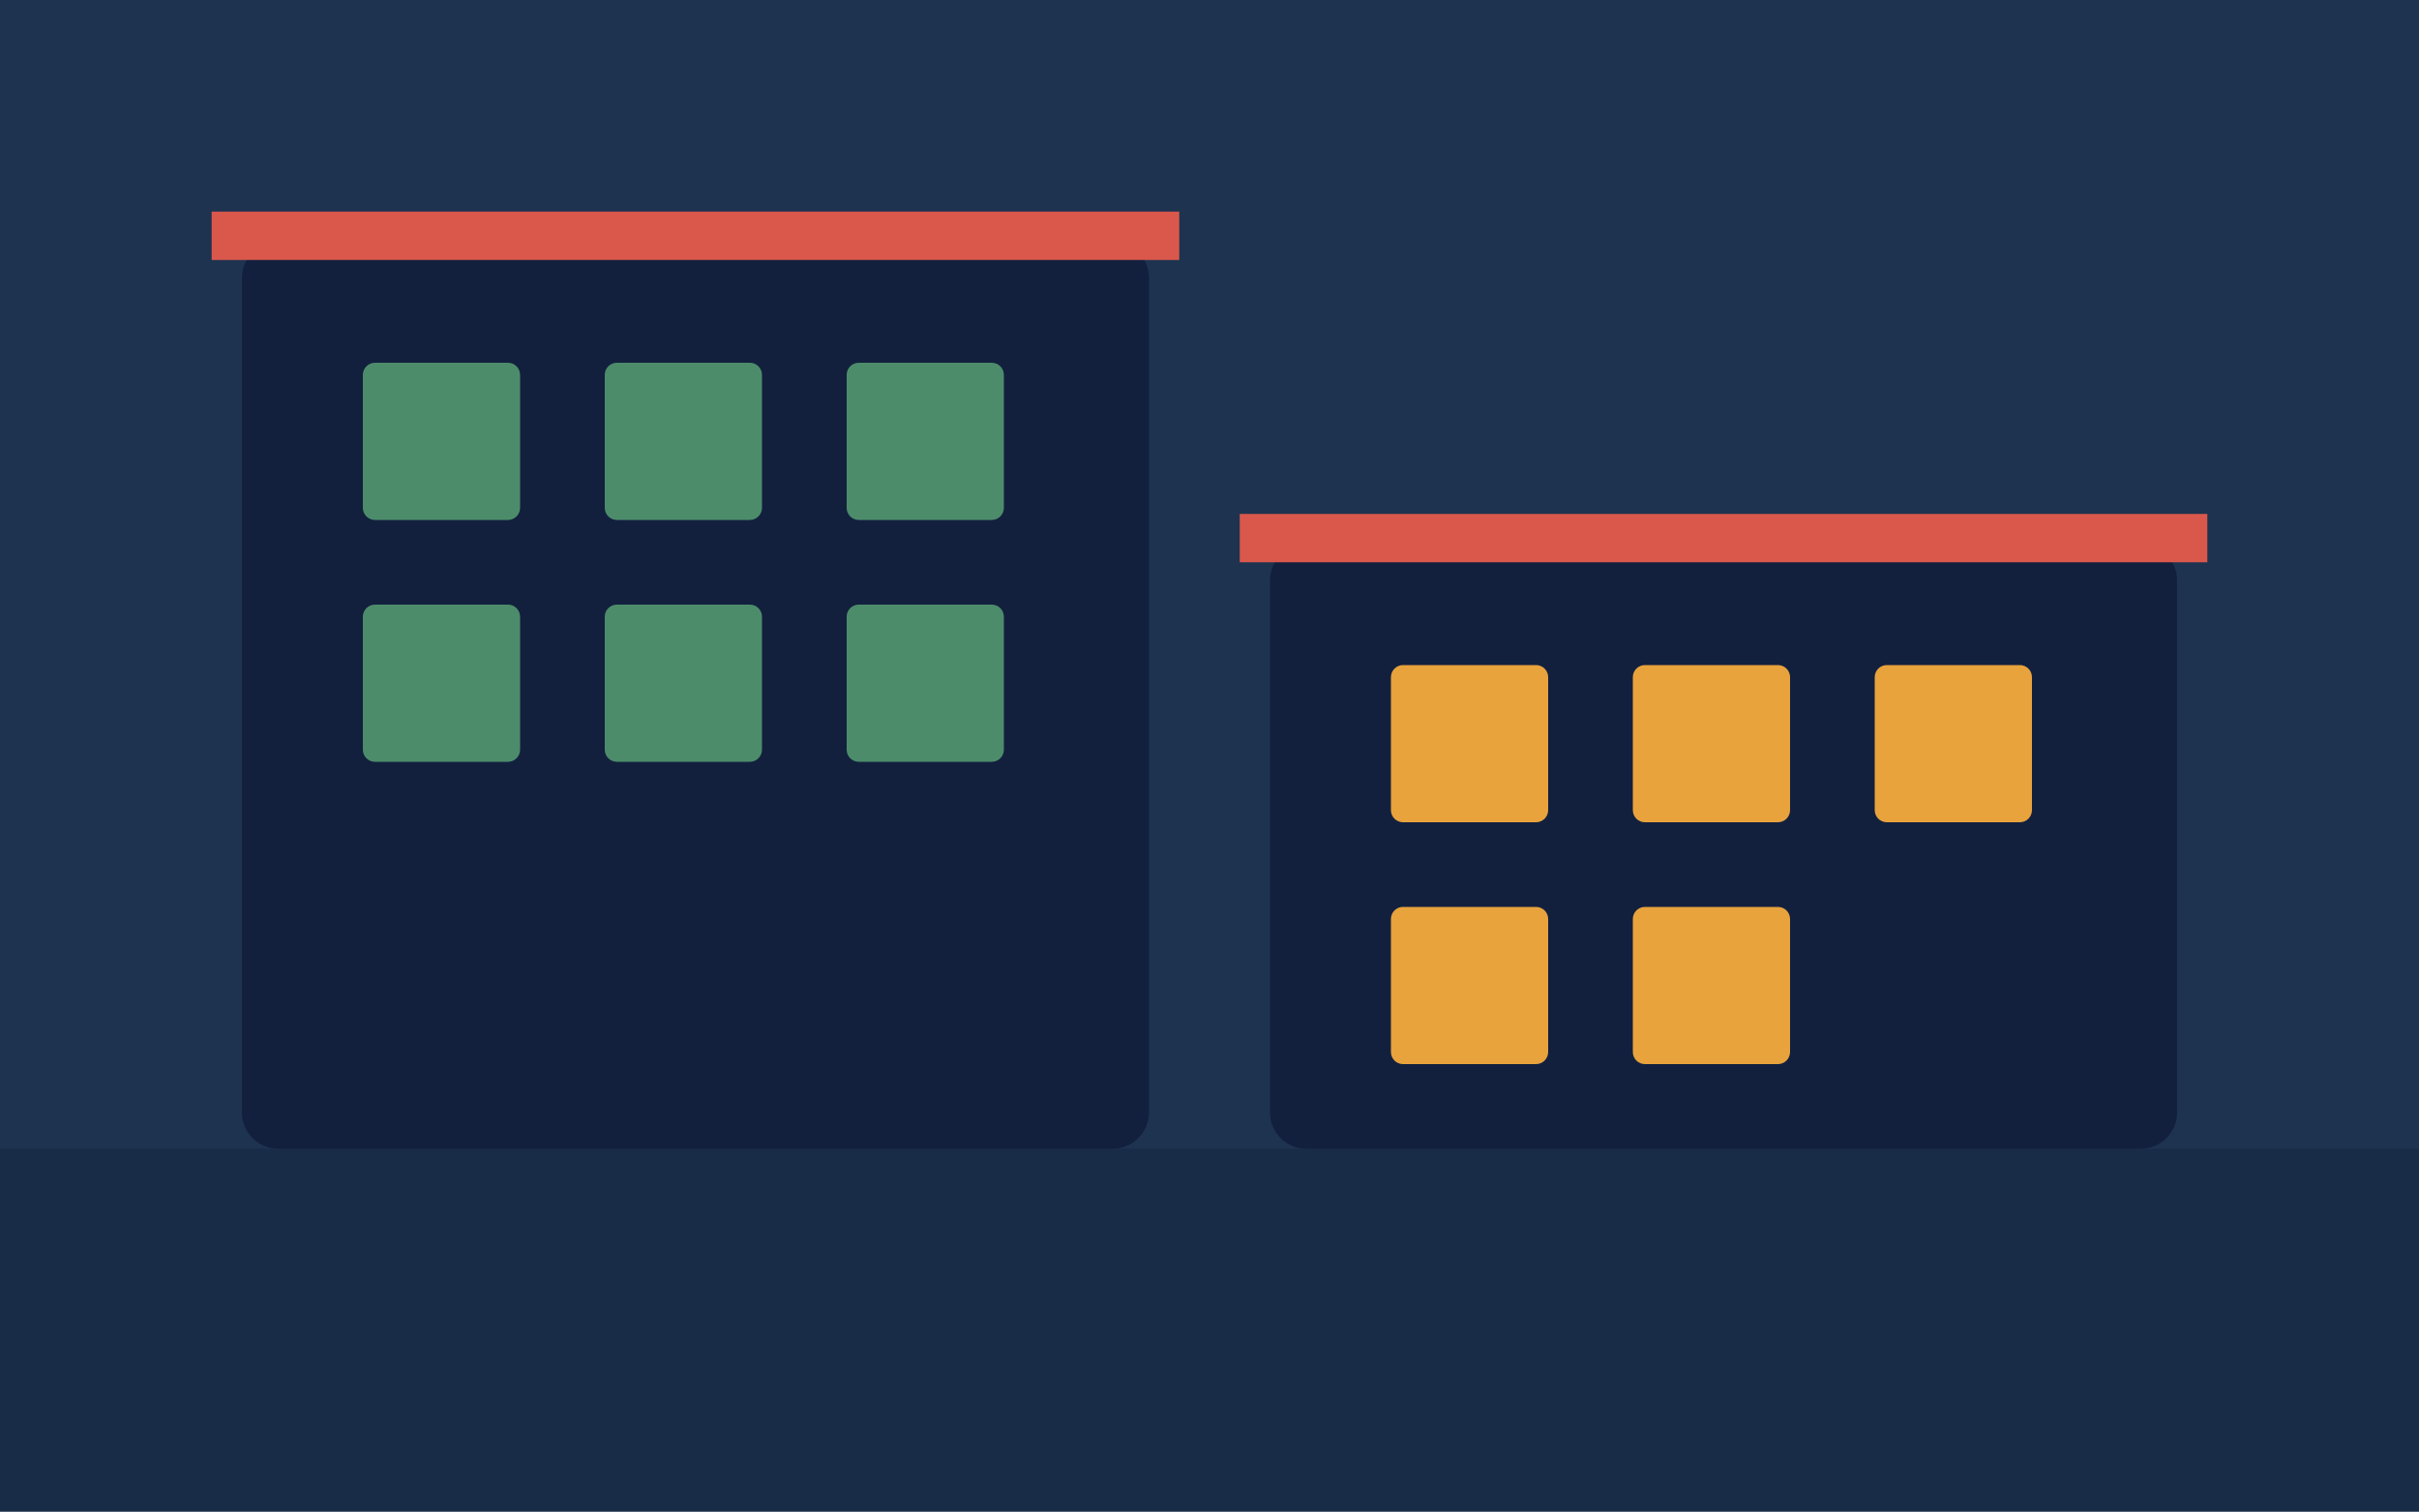
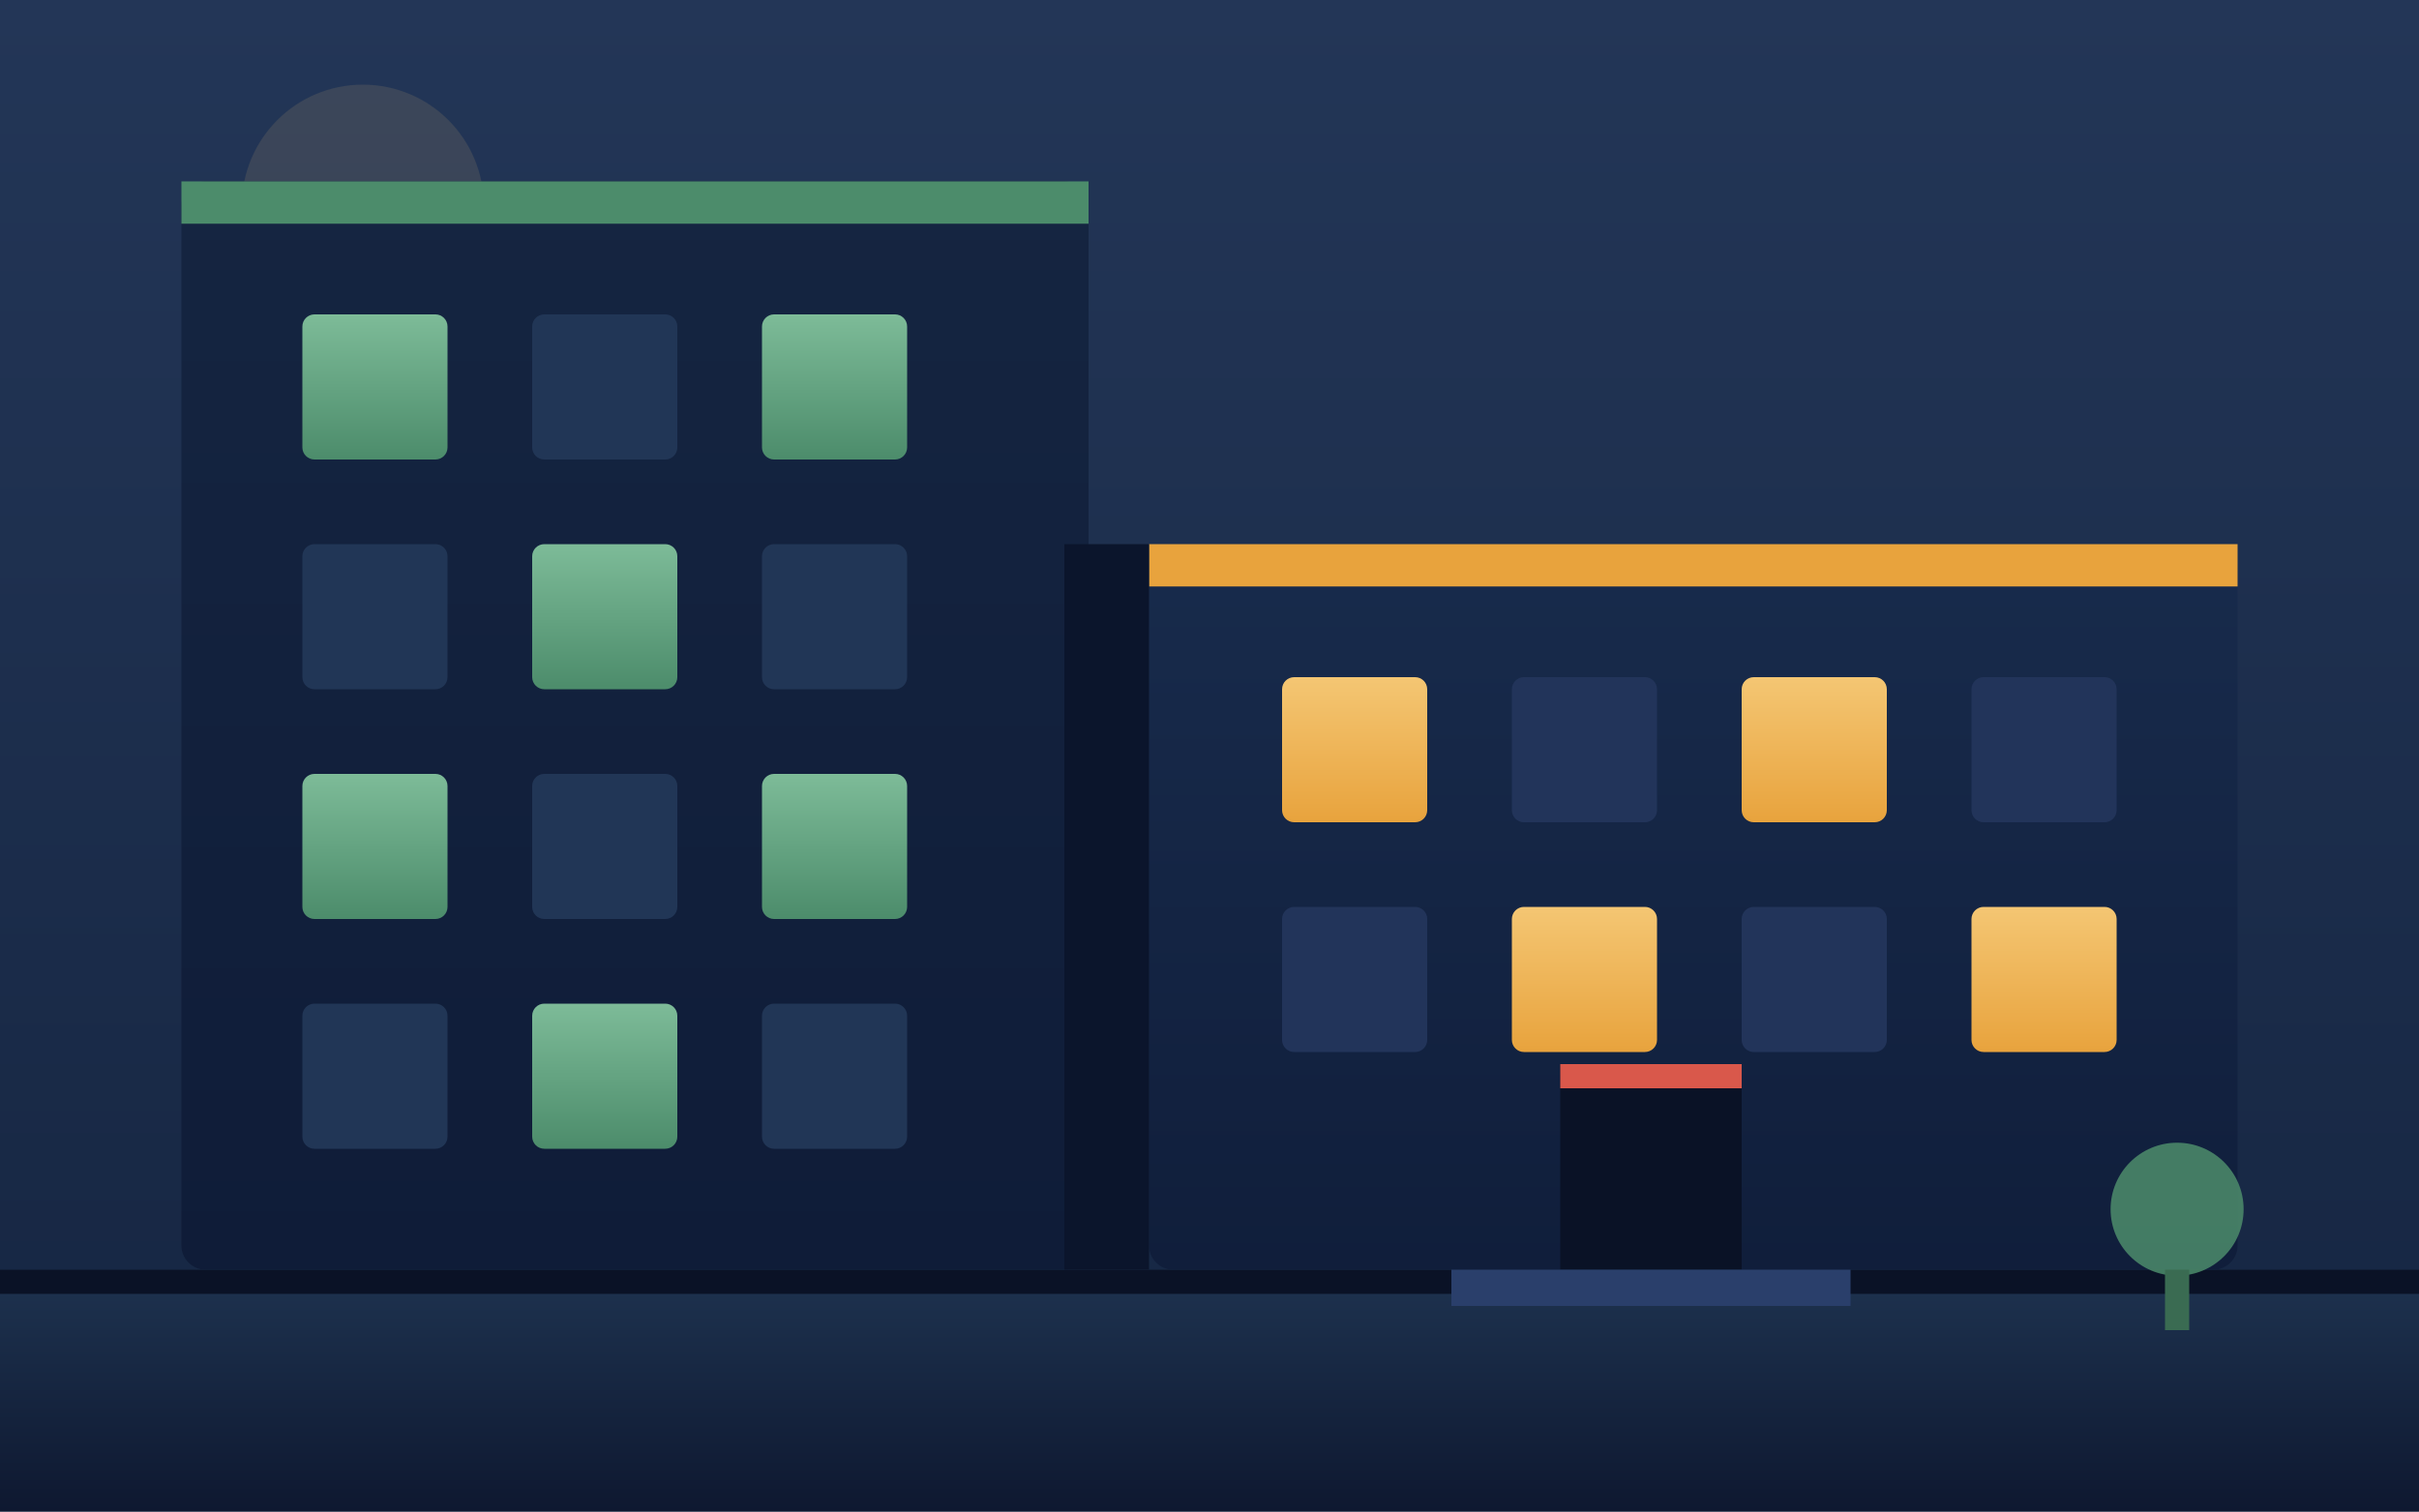
<svg xmlns="http://www.w3.org/2000/svg" viewBox="0 0 400 250">
-   <rect width="400" height="250" fill="#1E3350" />
-   <rect x="0" y="190" width="400" height="60" fill="#182B47" />
-   <rect x="40" y="40" width="150" height="150" rx="6" fill="#12203E" />
-   <rect x="210" y="90" width="150" height="100" rx="6" fill="#12203E" />
-   <g fill="#4C8C6B">
-     <rect x="60" y="60" width="26" height="26" rx="2" />
-     <rect x="100" y="60" width="26" height="26" rx="2" />
-     <rect x="140" y="60" width="26" height="26" rx="2" />
-     <rect x="60" y="100" width="26" height="26" rx="2" />
-     <rect x="100" y="100" width="26" height="26" rx="2" />
-     <rect x="140" y="100" width="26" height="26" rx="2" />
+   <defs>
+     <linearGradient id="sky2" x1="0" y1="0" x2="0" y2="1">
+       <stop offset="0%" stop-color="#233657" />
+       <stop offset="100%" stop-color="#152541" />
+     </linearGradient>
+     <linearGradient id="facadeA" x1="0" y1="0" x2="0" y2="1">
+       <stop offset="0%" stop-color="#152541" />
+       <stop offset="100%" stop-color="#0F1C38" />
+     </linearGradient>
+     <linearGradient id="facadeB" x1="0" y1="0" x2="0" y2="1">
+       <stop offset="0%" stop-color="#182B4C" />
+       <stop offset="100%" stop-color="#101E3B" />
+     </linearGradient>
+     <linearGradient id="win2a" x1="0" y1="0" x2="0" y2="1">
+       <stop offset="0%" stop-color="#7DBB98" />
+       <stop offset="100%" stop-color="#4C8C6B" />
+     </linearGradient>
+     <linearGradient id="win2b" x1="0" y1="0" x2="0" y2="1">
+       <stop offset="0%" stop-color="#F4C673" />
+       <stop offset="100%" stop-color="#E8A33D" />
+     </linearGradient>
+     <linearGradient id="ground2" x1="0" y1="0" x2="0" y2="1">
+       <stop offset="0%" stop-color="#1E3350" />
+       <stop offset="100%" stop-color="#0E1830" />
+     </linearGradient>
+   </defs>
+   <rect width="400" height="250" fill="url(#sky2)" />
+   <circle cx="60" cy="34" r="20" fill="#F4C673" opacity="0.12" />
+   <rect x="0" y="210" width="400" height="40" fill="url(#ground2)" />
+   <rect x="0" y="210" width="400" height="4" fill="#0A1226" />
+   <rect x="30" y="30" width="150" height="180" rx="4" fill="url(#facadeA)" />
+   <rect x="30" y="30" width="150" height="7" fill="#4C8C6B" />
+   <rect x="190" y="90" width="180" height="120" rx="4" fill="url(#facadeB)" />
+   <rect x="190" y="90" width="180" height="7" fill="#E8A33D" />
+   <rect x="176" y="90" width="14" height="120" fill="#0B152C" />
+   <g>
+     <rect x="50" y="52" width="24" height="24" rx="2" fill="url(#win2a)" />
+     <rect x="88" y="52" width="24" height="24" rx="2" fill="#213656" />
+     <rect x="126" y="52" width="24" height="24" rx="2" fill="url(#win2a)" />
+     <rect x="50" y="90" width="24" height="24" rx="2" fill="#213656" />
+     <rect x="88" y="90" width="24" height="24" rx="2" fill="url(#win2a)" />
+     <rect x="126" y="90" width="24" height="24" rx="2" fill="#213656" />
+     <rect x="50" y="128" width="24" height="24" rx="2" fill="url(#win2a)" />
+     <rect x="88" y="128" width="24" height="24" rx="2" fill="#213656" />
+     <rect x="126" y="128" width="24" height="24" rx="2" fill="url(#win2a)" />
+     <rect x="50" y="166" width="24" height="24" rx="2" fill="#213656" />
+     <rect x="88" y="166" width="24" height="24" rx="2" fill="url(#win2a)" />
+     <rect x="126" y="166" width="24" height="24" rx="2" fill="#213656" />
  </g>
-   <g fill="#E8A33D">
-     <rect x="230" y="110" width="26" height="26" rx="2" />
-     <rect x="270" y="110" width="26" height="26" rx="2" />
-     <rect x="310" y="110" width="26" height="26" rx="2" />
-     <rect x="230" y="150" width="26" height="26" rx="2" />
-     <rect x="270" y="150" width="26" height="26" rx="2" />
+   <g>
+     <rect x="212" y="112" width="24" height="24" rx="2" fill="url(#win2b)" />
+     <rect x="250" y="112" width="24" height="24" rx="2" fill="#22345A" />
+     <rect x="288" y="112" width="24" height="24" rx="2" fill="url(#win2b)" />
+     <rect x="326" y="112" width="24" height="24" rx="2" fill="#22345A" />
+     <rect x="212" y="150" width="24" height="24" rx="2" fill="#22345A" />
+     <rect x="250" y="150" width="24" height="24" rx="2" fill="url(#win2b)" />
+     <rect x="288" y="150" width="24" height="24" rx="2" fill="#22345A" />
+     <rect x="326" y="150" width="24" height="24" rx="2" fill="url(#win2b)" />
  </g>
-   <rect x="35" y="35" width="160" height="8" fill="#D9584B" />
-   <rect x="205" y="85" width="160" height="8" fill="#D9584B" />
+   <rect x="258" y="176" width="30" height="34" fill="#0A1226" />
+   <rect x="258" y="176" width="30" height="4" fill="#D9584B" />
+   <rect x="240" y="210" width="66" height="6" fill="#2A3F6B" />
+   <circle cx="360" cy="200" r="11" fill="#4C8C6B" opacity="0.85" />
+   <rect x="358" y="210" width="4" height="10" fill="#3A6B52" />
</svg>
